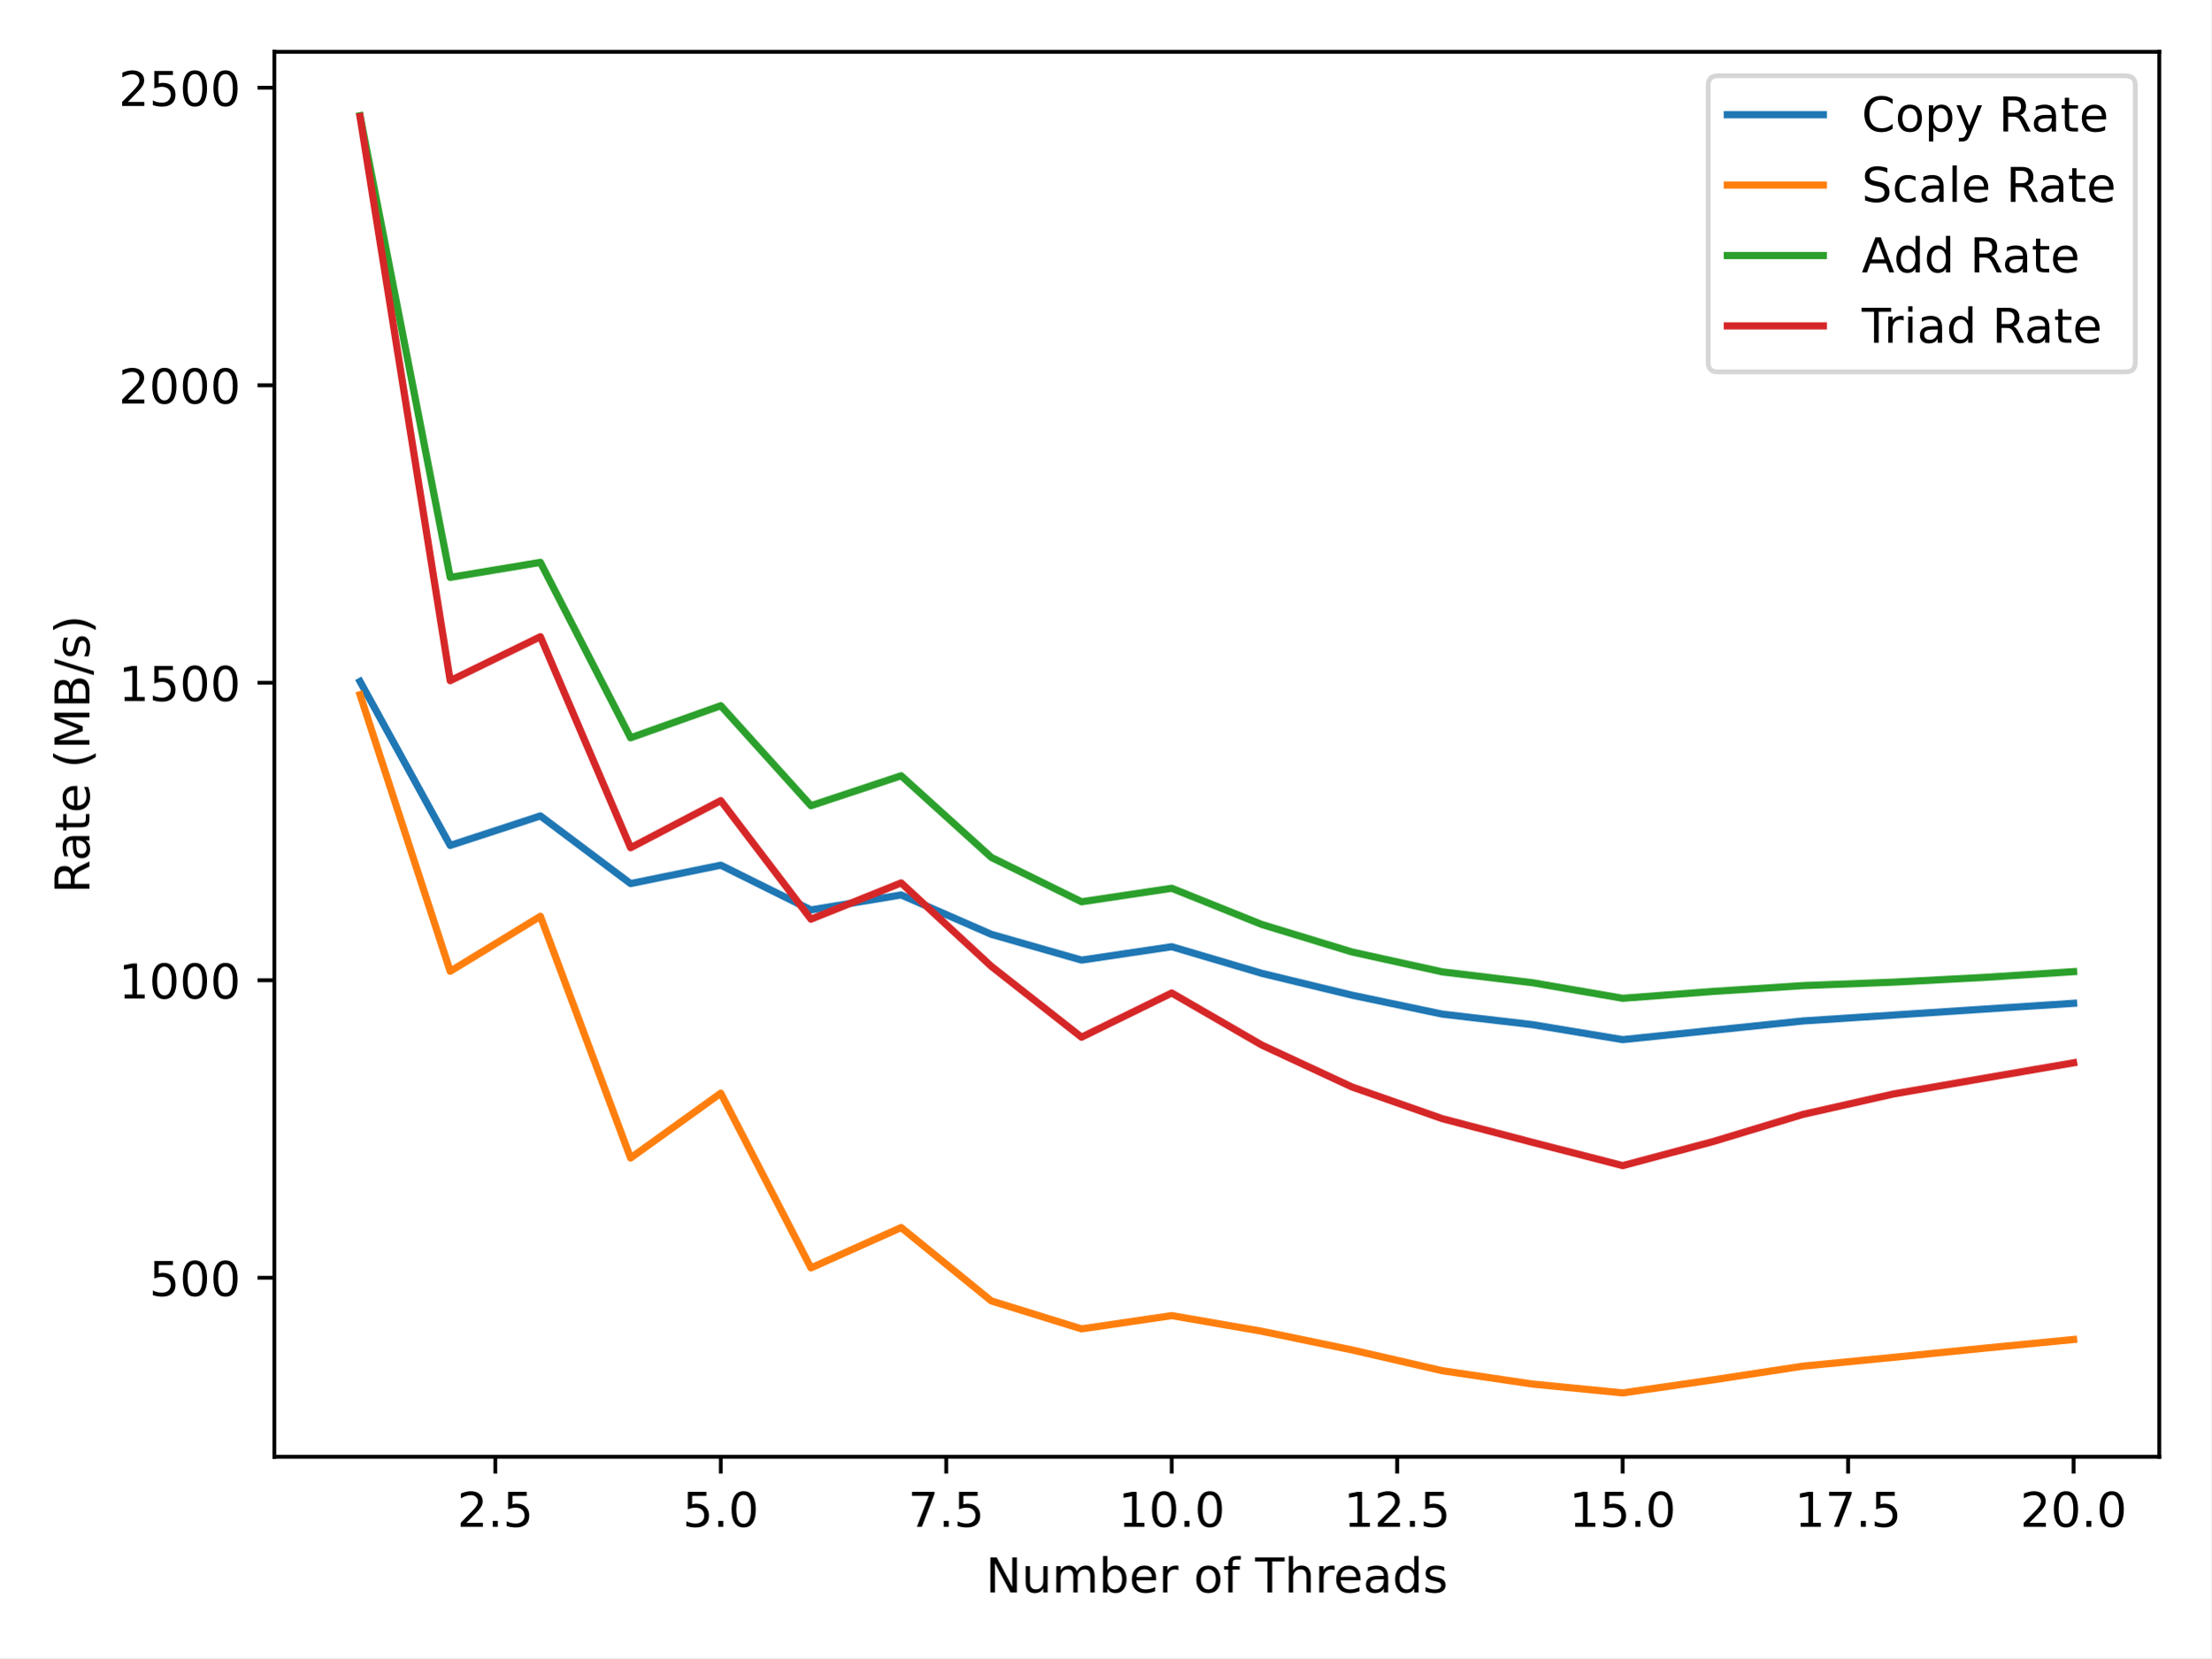
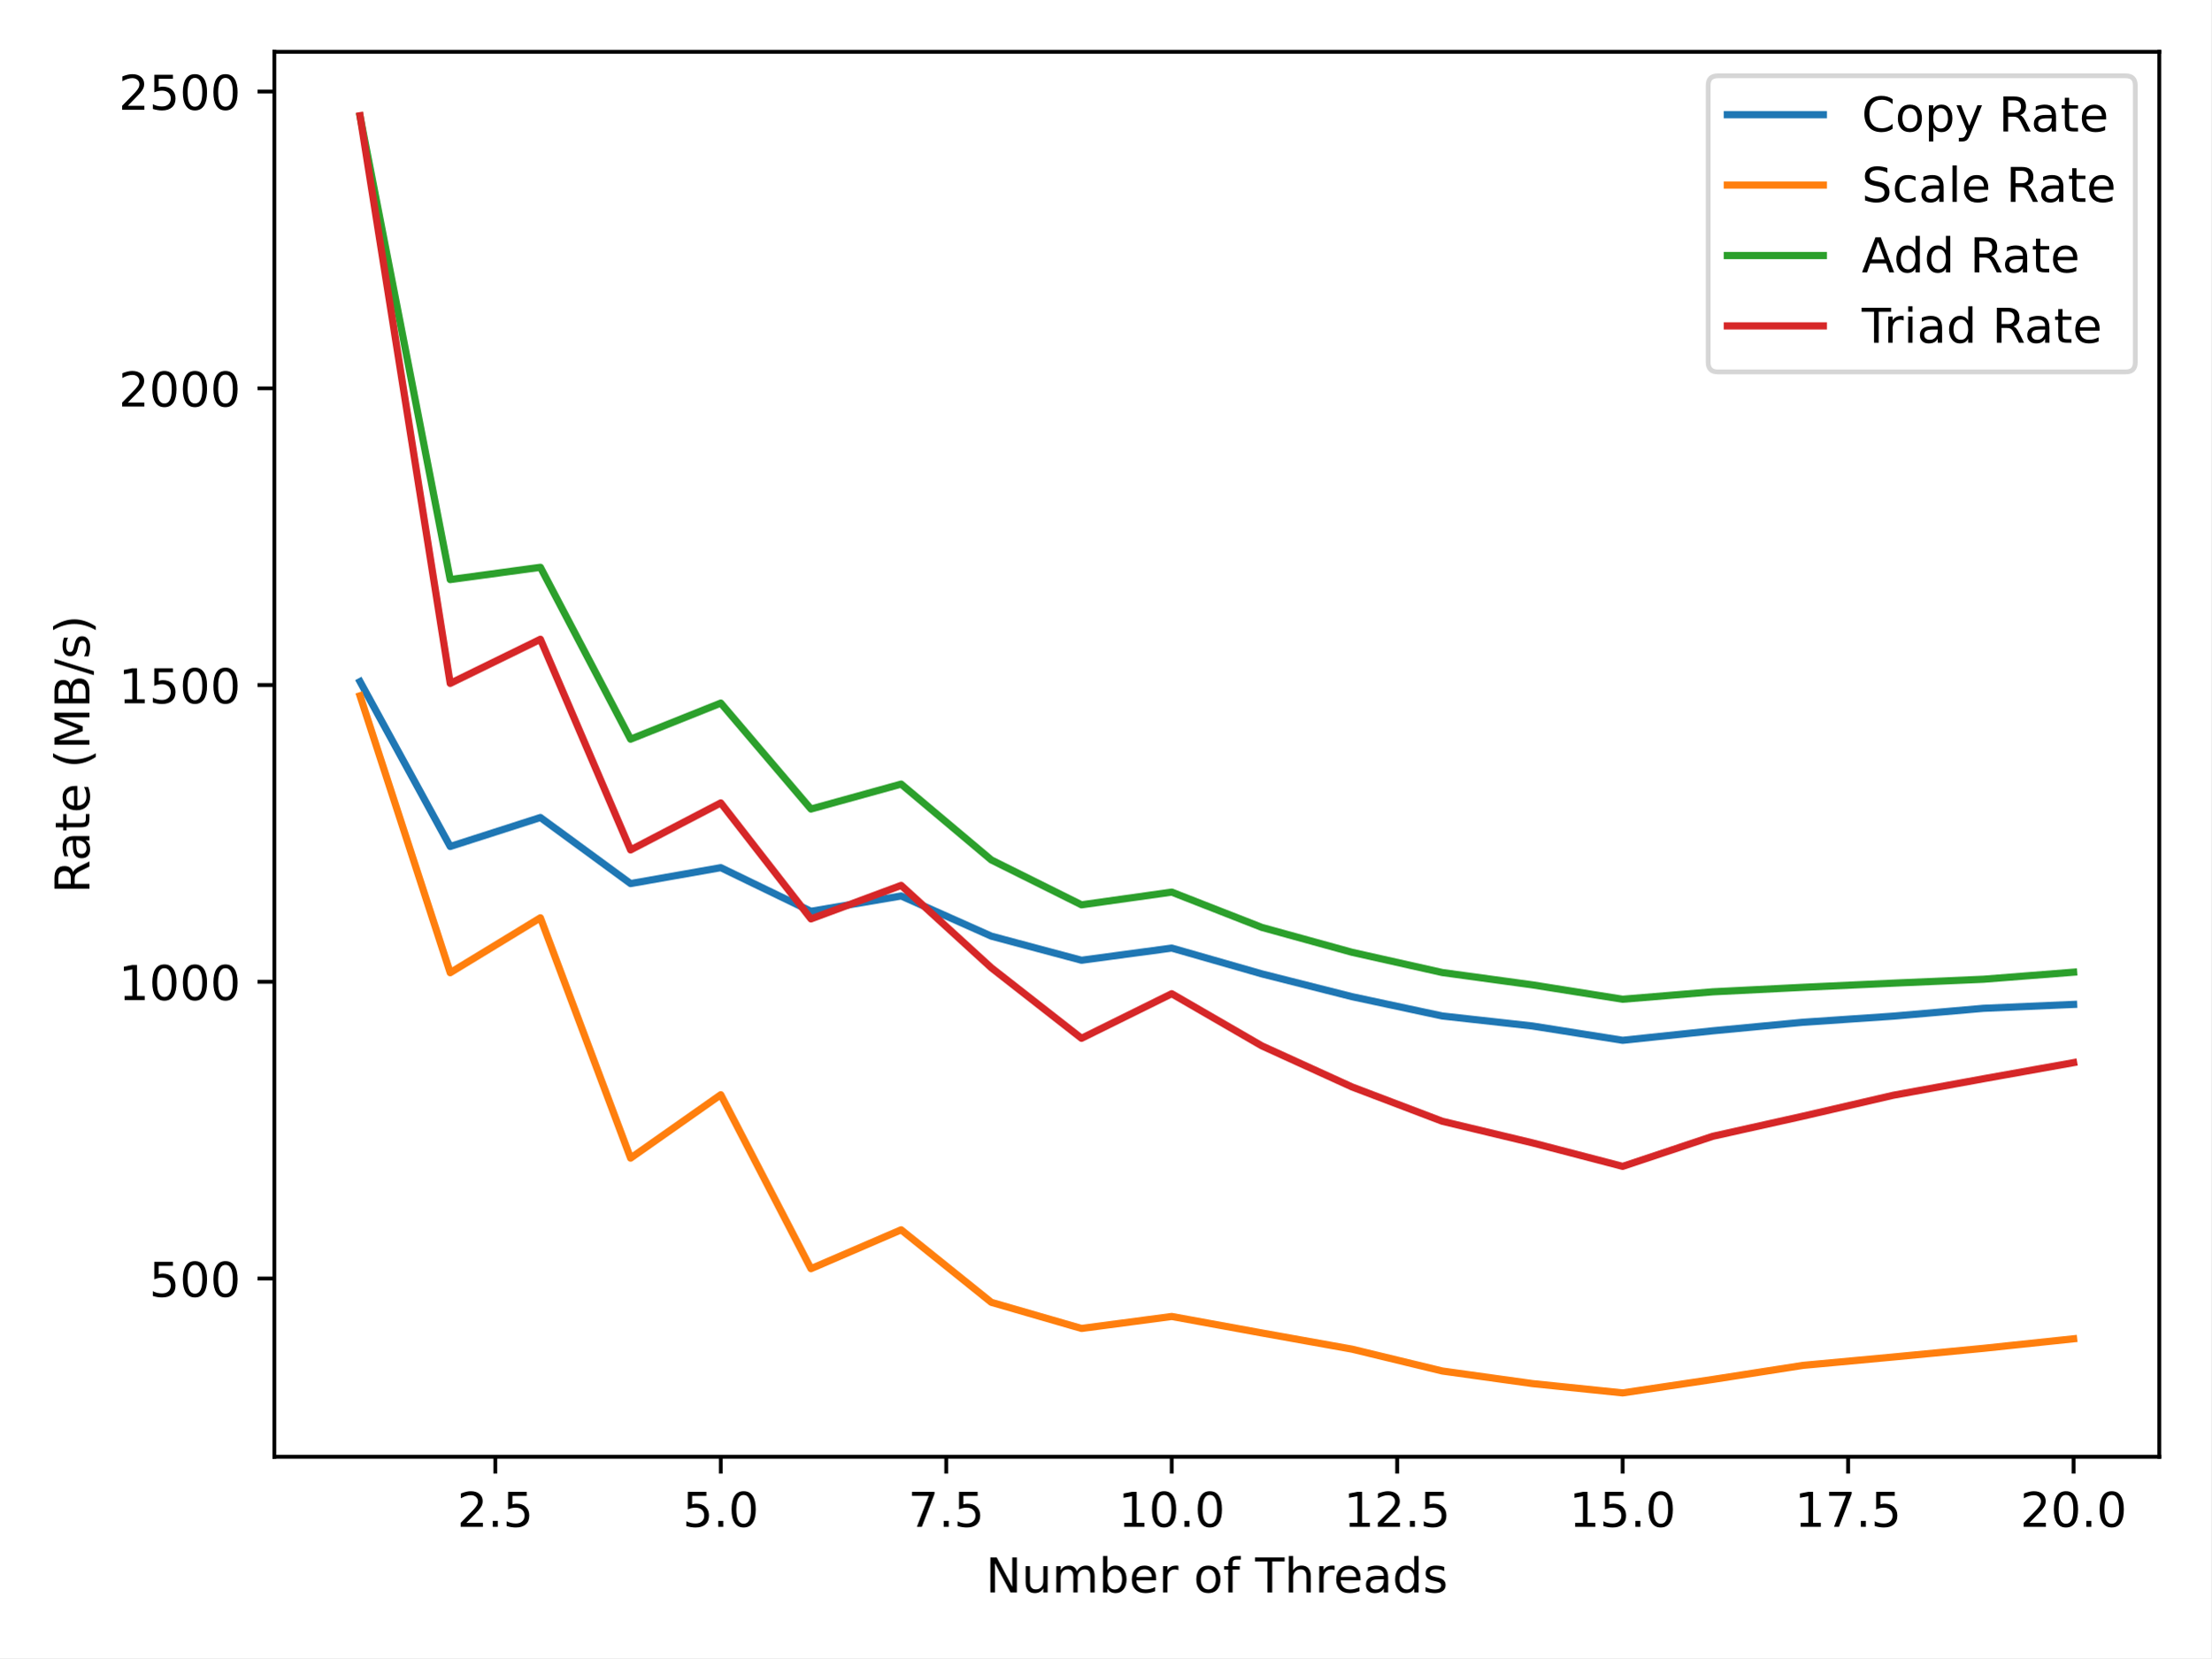
<svg xmlns="http://www.w3.org/2000/svg" xmlns:xlink="http://www.w3.org/1999/xlink" height="345.6pt" version="1.1" viewBox="0 0 460.8 345.6" width="460.8pt">
  <defs>
    <style type="text/css">*{stroke-linecap:butt;stroke-linejoin:round;}</style>
  </defs>
  <g id="figure_1">
    <g id="patch_1">
      <path d="M 0 345.6  L 460.8 345.6  L 460.8 0  L 0 0  z " style="fill:#ffffff;" />
    </g>
    <g id="axes_1">
      <g id="patch_2">
        <path d="M 57.17 303.64  L 450 303.64  L 450 10.8  L 57.17 10.8  z " style="fill:#ffffff;" />
      </g>
      <g id="matplotlib.axis_1">
        <g id="xtick_1">
          <g id="line2d_1">
            <defs>
-               <path d="M 0 0  L 0 3.5  " id="mf8042c17d4" style="stroke:#000000;stroke-width:0.8;" />
-             </defs>
-             <g>
-               <use style="stroke:#000000;stroke-width:0.8;" x="103.219" xlink:href="#mf8042c17d4" y="303.64" />
+               <path d="M 0 0  L 0 3.5  " id="mcd85617838" style="stroke:#000000;stroke-width:0.8;" />
+             </defs>
+             <g>
+               <use style="stroke:#000000;stroke-width:0.8;" x="103.219" xlink:href="#mcd85617838" y="303.64" />
            </g>
          </g>
          <g id="text_1">
            <g transform="translate(95.26789 318.2384)scale(0.1 -0.1)">
              <defs>
                <path d="M 19.188 8.297  L 53.609 8.297  L 53.609 0  L 7.328 0  L 7.328 8.297  Q 12.938 14.109 22.625 23.891  Q 32.328 33.688 34.812 36.531  Q 39.547 41.844 41.422 45.531  Q 43.312 49.219 43.312 52.781  Q 43.312 58.594 39.234 62.25  Q 35.156 65.922 28.609 65.922  Q 23.969 65.922 18.812 64.312  Q 13.672 62.703 7.812 59.422  L 7.812 69.391  Q 13.766 71.781 18.938 73  Q 24.125 74.219 28.422 74.219  Q 39.75 74.219 46.484 68.547  Q 53.219 62.891 53.219 53.422  Q 53.219 48.922 51.531 44.891  Q 49.859 40.875 45.406 35.406  Q 44.188 33.984 37.641 27.219  Q 31.109 20.453 19.188 8.297  z " id="DejaVuSans-50" />
                <path d="M 10.688 12.406  L 21 12.406  L 21 0  L 10.688 0  z " id="DejaVuSans-46" />
                <path d="M 10.797 72.906  L 49.516 72.906  L 49.516 64.594  L 19.828 64.594  L 19.828 46.734  Q 21.969 47.469 24.109 47.828  Q 26.266 48.188 28.422 48.188  Q 40.625 48.188 47.75 41.5  Q 54.891 34.812 54.891 23.391  Q 54.891 11.625 47.562 5.094  Q 40.234 -1.422 26.906 -1.422  Q 22.312 -1.422 17.547 -0.641  Q 12.797 0.141 7.719 1.703  L 7.719 11.625  Q 12.109 9.234 16.797 8.062  Q 21.484 6.891 26.703 6.891  Q 35.156 6.891 40.078 11.328  Q 45.016 15.766 45.016 23.391  Q 45.016 31 40.078 35.438  Q 35.156 39.891 26.703 39.891  Q 22.75 39.891 18.812 39.016  Q 14.891 38.141 10.797 36.281  z " id="DejaVuSans-53" />
              </defs>
              <use xlink:href="#DejaVuSans-50" />
              <use x="63.623" xlink:href="#DejaVuSans-46" />
              <use x="95.41" xlink:href="#DejaVuSans-53" />
            </g>
          </g>
        </g>
        <g id="xtick_2">
          <g id="line2d_2">
            <g>
-               <use style="stroke:#000000;stroke-width:0.8;" x="150.209" xlink:href="#mf8042c17d4" y="303.64" />
+               <use style="stroke:#000000;stroke-width:0.8;" x="150.209" xlink:href="#mcd85617838" y="303.64" />
            </g>
          </g>
          <g id="text_2">
            <g transform="translate(142.2571 318.2384)scale(0.1 -0.1)">
              <defs>
                <path d="M 31.781 66.406  Q 24.172 66.406 20.328 58.906  Q 16.5 51.422 16.5 36.375  Q 16.5 21.391 20.328 13.891  Q 24.172 6.391 31.781 6.391  Q 39.453 6.391 43.281 13.891  Q 47.125 21.391 47.125 36.375  Q 47.125 51.422 43.281 58.906  Q 39.453 66.406 31.781 66.406  z M 31.781 74.219  Q 44.047 74.219 50.516 64.516  Q 56.984 54.828 56.984 36.375  Q 56.984 17.969 50.516 8.266  Q 44.047 -1.422 31.781 -1.422  Q 19.531 -1.422 13.062 8.266  Q 6.594 17.969 6.594 36.375  Q 6.594 54.828 13.062 64.516  Q 19.531 74.219 31.781 74.219  z " id="DejaVuSans-48" />
              </defs>
              <use xlink:href="#DejaVuSans-53" />
              <use x="63.623" xlink:href="#DejaVuSans-46" />
              <use x="95.41" xlink:href="#DejaVuSans-48" />
            </g>
          </g>
        </g>
        <g id="xtick_3">
          <g id="line2d_3">
            <g>
-               <use style="stroke:#000000;stroke-width:0.8;" x="197.198" xlink:href="#mf8042c17d4" y="303.64" />
+               <use style="stroke:#000000;stroke-width:0.8;" x="197.198" xlink:href="#mcd85617838" y="303.64" />
            </g>
          </g>
          <g id="text_3">
            <g transform="translate(189.2464 318.2384)scale(0.1 -0.1)">
              <defs>
                <path d="M 8.203 72.906  L 55.078 72.906  L 55.078 68.703  L 28.609 0  L 18.312 0  L 43.219 64.594  L 8.203 64.594  z " id="DejaVuSans-55" />
              </defs>
              <use xlink:href="#DejaVuSans-55" />
              <use x="63.623" xlink:href="#DejaVuSans-46" />
              <use x="95.41" xlink:href="#DejaVuSans-53" />
            </g>
          </g>
        </g>
        <g id="xtick_4">
          <g id="line2d_4">
            <g>
-               <use style="stroke:#000000;stroke-width:0.8;" x="244.187" xlink:href="#mf8042c17d4" y="303.64" />
+               <use style="stroke:#000000;stroke-width:0.8;" x="244.187" xlink:href="#mcd85617838" y="303.64" />
            </g>
          </g>
          <g id="text_4">
            <g transform="translate(233.0543 318.2384)scale(0.1 -0.1)">
              <defs>
                <path d="M 12.406 8.297  L 28.516 8.297  L 28.516 63.922  L 10.984 60.406  L 10.984 69.391  L 28.422 72.906  L 38.281 72.906  L 38.281 8.297  L 54.391 8.297  L 54.391 0  L 12.406 0  z " id="DejaVuSans-49" />
              </defs>
              <use xlink:href="#DejaVuSans-49" />
              <use x="63.623" xlink:href="#DejaVuSans-48" />
              <use x="127.246" xlink:href="#DejaVuSans-46" />
              <use x="159.033" xlink:href="#DejaVuSans-48" />
            </g>
          </g>
        </g>
        <g id="xtick_5">
          <g id="line2d_5">
            <g>
-               <use style="stroke:#000000;stroke-width:0.8;" x="291.176" xlink:href="#mf8042c17d4" y="303.64" />
+               <use style="stroke:#000000;stroke-width:0.8;" x="291.176" xlink:href="#mcd85617838" y="303.64" />
            </g>
          </g>
          <g id="text_5">
            <g transform="translate(280.0436 318.2384)scale(0.1 -0.1)">
              <use xlink:href="#DejaVuSans-49" />
              <use x="63.623" xlink:href="#DejaVuSans-50" />
              <use x="127.246" xlink:href="#DejaVuSans-46" />
              <use x="159.033" xlink:href="#DejaVuSans-53" />
            </g>
          </g>
        </g>
        <g id="xtick_6">
          <g id="line2d_6">
            <g>
-               <use style="stroke:#000000;stroke-width:0.8;" x="338.166" xlink:href="#mf8042c17d4" y="303.64" />
+               <use style="stroke:#000000;stroke-width:0.8;" x="338.166" xlink:href="#mcd85617838" y="303.64" />
            </g>
          </g>
          <g id="text_6">
            <g transform="translate(327.0328 318.2384)scale(0.1 -0.1)">
              <use xlink:href="#DejaVuSans-49" />
              <use x="63.623" xlink:href="#DejaVuSans-53" />
              <use x="127.246" xlink:href="#DejaVuSans-46" />
              <use x="159.033" xlink:href="#DejaVuSans-48" />
            </g>
          </g>
        </g>
        <g id="xtick_7">
          <g id="line2d_7">
            <g>
-               <use style="stroke:#000000;stroke-width:0.8;" x="385.155" xlink:href="#mf8042c17d4" y="303.64" />
+               <use style="stroke:#000000;stroke-width:0.8;" x="385.155" xlink:href="#mcd85617838" y="303.64" />
            </g>
          </g>
          <g id="text_7">
            <g transform="translate(374.022 318.2384)scale(0.1 -0.1)">
              <use xlink:href="#DejaVuSans-49" />
              <use x="63.623" xlink:href="#DejaVuSans-55" />
              <use x="127.246" xlink:href="#DejaVuSans-46" />
              <use x="159.033" xlink:href="#DejaVuSans-53" />
            </g>
          </g>
        </g>
        <g id="xtick_8">
          <g id="line2d_8">
            <g>
-               <use style="stroke:#000000;stroke-width:0.8;" x="432.144" xlink:href="#mf8042c17d4" y="303.64" />
+               <use style="stroke:#000000;stroke-width:0.8;" x="432.144" xlink:href="#mcd85617838" y="303.64" />
            </g>
          </g>
          <g id="text_8">
            <g transform="translate(421.0113 318.2384)scale(0.1 -0.1)">
              <use xlink:href="#DejaVuSans-50" />
              <use x="63.623" xlink:href="#DejaVuSans-48" />
              <use x="127.246" xlink:href="#DejaVuSans-46" />
              <use x="159.033" xlink:href="#DejaVuSans-48" />
            </g>
          </g>
        </g>
        <g id="text_9">
          <g transform="translate(205.4162 331.9166)scale(0.1 -0.1)">
            <defs>
              <path d="M 9.812 72.906  L 23.094 72.906  L 55.422 11.922  L 55.422 72.906  L 64.984 72.906  L 64.984 0  L 51.703 0  L 19.391 60.984  L 19.391 0  L 9.812 0  z " id="DejaVuSans-78" />
              <path d="M 8.5 21.578  L 8.5 54.688  L 17.484 54.688  L 17.484 21.922  Q 17.484 14.156 20.5 10.266  Q 23.531 6.391 29.594 6.391  Q 36.859 6.391 41.078 11.031  Q 45.312 15.672 45.312 23.688  L 45.312 54.688  L 54.297 54.688  L 54.297 0  L 45.312 0  L 45.312 8.406  Q 42.047 3.422 37.719 1  Q 33.406 -1.422 27.688 -1.422  Q 18.266 -1.422 13.375 4.438  Q 8.5 10.297 8.5 21.578  z M 31.109 56  z " id="DejaVuSans-117" />
              <path d="M 52 44.188  Q 55.375 50.25 60.062 53.125  Q 64.75 56 71.094 56  Q 79.641 56 84.281 50.016  Q 88.922 44.047 88.922 33.016  L 88.922 0  L 79.891 0  L 79.891 32.719  Q 79.891 40.578 77.094 44.375  Q 74.312 48.188 68.609 48.188  Q 61.625 48.188 57.562 43.547  Q 53.516 38.922 53.516 30.906  L 53.516 0  L 44.484 0  L 44.484 32.719  Q 44.484 40.625 41.703 44.406  Q 38.922 48.188 33.109 48.188  Q 26.219 48.188 22.156 43.531  Q 18.109 38.875 18.109 30.906  L 18.109 0  L 9.078 0  L 9.078 54.688  L 18.109 54.688  L 18.109 46.188  Q 21.188 51.219 25.484 53.609  Q 29.781 56 35.688 56  Q 41.656 56 45.828 52.969  Q 50 49.953 52 44.188  z " id="DejaVuSans-109" />
              <path d="M 48.688 27.297  Q 48.688 37.203 44.609 42.844  Q 40.531 48.484 33.406 48.484  Q 26.266 48.484 22.188 42.844  Q 18.109 37.203 18.109 27.297  Q 18.109 17.391 22.188 11.75  Q 26.266 6.109 33.406 6.109  Q 40.531 6.109 44.609 11.75  Q 48.688 17.391 48.688 27.297  z M 18.109 46.391  Q 20.953 51.266 25.266 53.625  Q 29.594 56 35.594 56  Q 45.562 56 51.781 48.094  Q 58.016 40.188 58.016 27.297  Q 58.016 14.406 51.781 6.484  Q 45.562 -1.422 35.594 -1.422  Q 29.594 -1.422 25.266 0.953  Q 20.953 3.328 18.109 8.203  L 18.109 0  L 9.078 0  L 9.078 75.984  L 18.109 75.984  z " id="DejaVuSans-98" />
              <path d="M 56.203 29.594  L 56.203 25.203  L 14.891 25.203  Q 15.484 15.922 20.484 11.062  Q 25.484 6.203 34.422 6.203  Q 39.594 6.203 44.453 7.469  Q 49.312 8.734 54.109 11.281  L 54.109 2.781  Q 49.266 0.734 44.188 -0.344  Q 39.109 -1.422 33.891 -1.422  Q 20.797 -1.422 13.156 6.188  Q 5.516 13.812 5.516 26.812  Q 5.516 40.234 12.766 48.109  Q 20.016 56 32.328 56  Q 43.359 56 49.781 48.891  Q 56.203 41.797 56.203 29.594  z M 47.219 32.234  Q 47.125 39.594 43.094 43.984  Q 39.062 48.391 32.422 48.391  Q 24.906 48.391 20.391 44.141  Q 15.875 39.891 15.188 32.172  z " id="DejaVuSans-101" />
              <path d="M 41.109 46.297  Q 39.594 47.172 37.812 47.578  Q 36.031 48 33.891 48  Q 26.266 48 22.188 43.047  Q 18.109 38.094 18.109 28.812  L 18.109 0  L 9.078 0  L 9.078 54.688  L 18.109 54.688  L 18.109 46.188  Q 20.953 51.172 25.484 53.578  Q 30.031 56 36.531 56  Q 37.453 56 38.578 55.875  Q 39.703 55.766 41.062 55.516  z " id="DejaVuSans-114" />
              <path id="DejaVuSans-32" />
              <path d="M 30.609 48.391  Q 23.391 48.391 19.188 42.75  Q 14.984 37.109 14.984 27.297  Q 14.984 17.484 19.156 11.844  Q 23.344 6.203 30.609 6.203  Q 37.797 6.203 41.984 11.859  Q 46.188 17.531 46.188 27.297  Q 46.188 37.016 41.984 42.703  Q 37.797 48.391 30.609 48.391  z M 30.609 56  Q 42.328 56 49.016 48.375  Q 55.719 40.766 55.719 27.297  Q 55.719 13.875 49.016 6.219  Q 42.328 -1.422 30.609 -1.422  Q 18.844 -1.422 12.172 6.219  Q 5.516 13.875 5.516 27.297  Q 5.516 40.766 12.172 48.375  Q 18.844 56 30.609 56  z " id="DejaVuSans-111" />
              <path d="M 37.109 75.984  L 37.109 68.5  L 28.516 68.5  Q 23.688 68.5 21.797 66.547  Q 19.922 64.594 19.922 59.516  L 19.922 54.688  L 34.719 54.688  L 34.719 47.703  L 19.922 47.703  L 19.922 0  L 10.891 0  L 10.891 47.703  L 2.297 47.703  L 2.297 54.688  L 10.891 54.688  L 10.891 58.5  Q 10.891 67.625 15.141 71.797  Q 19.391 75.984 28.609 75.984  z " id="DejaVuSans-102" />
              <path d="M -0.297 72.906  L 61.375 72.906  L 61.375 64.594  L 35.5 64.594  L 35.5 0  L 25.594 0  L 25.594 64.594  L -0.297 64.594  z " id="DejaVuSans-84" />
              <path d="M 54.891 33.016  L 54.891 0  L 45.906 0  L 45.906 32.719  Q 45.906 40.484 42.875 44.328  Q 39.844 48.188 33.797 48.188  Q 26.516 48.188 22.312 43.547  Q 18.109 38.922 18.109 30.906  L 18.109 0  L 9.078 0  L 9.078 75.984  L 18.109 75.984  L 18.109 46.188  Q 21.344 51.125 25.703 53.562  Q 30.078 56 35.797 56  Q 45.219 56 50.047 50.172  Q 54.891 44.344 54.891 33.016  z " id="DejaVuSans-104" />
              <path d="M 34.281 27.484  Q 23.391 27.484 19.188 25  Q 14.984 22.516 14.984 16.5  Q 14.984 11.719 18.141 8.906  Q 21.297 6.109 26.703 6.109  Q 34.188 6.109 38.703 11.406  Q 43.219 16.703 43.219 25.484  L 43.219 27.484  z M 52.203 31.203  L 52.203 0  L 43.219 0  L 43.219 8.297  Q 40.141 3.328 35.547 0.953  Q 30.953 -1.422 24.312 -1.422  Q 15.922 -1.422 10.953 3.297  Q 6 8.016 6 15.922  Q 6 25.141 12.172 29.828  Q 18.359 34.516 30.609 34.516  L 43.219 34.516  L 43.219 35.406  Q 43.219 41.609 39.141 45  Q 35.062 48.391 27.688 48.391  Q 23 48.391 18.547 47.266  Q 14.109 46.141 10.016 43.891  L 10.016 52.203  Q 14.938 54.109 19.578 55.047  Q 24.219 56 28.609 56  Q 40.484 56 46.344 49.844  Q 52.203 43.703 52.203 31.203  z " id="DejaVuSans-97" />
              <path d="M 45.406 46.391  L 45.406 75.984  L 54.391 75.984  L 54.391 0  L 45.406 0  L 45.406 8.203  Q 42.578 3.328 38.25 0.953  Q 33.938 -1.422 27.875 -1.422  Q 17.969 -1.422 11.734 6.484  Q 5.516 14.406 5.516 27.297  Q 5.516 40.188 11.734 48.094  Q 17.969 56 27.875 56  Q 33.938 56 38.25 53.625  Q 42.578 51.266 45.406 46.391  z M 14.797 27.297  Q 14.797 17.391 18.875 11.75  Q 22.953 6.109 30.078 6.109  Q 37.203 6.109 41.297 11.75  Q 45.406 17.391 45.406 27.297  Q 45.406 37.203 41.297 42.844  Q 37.203 48.484 30.078 48.484  Q 22.953 48.484 18.875 42.844  Q 14.797 37.203 14.797 27.297  z " id="DejaVuSans-100" />
              <path d="M 44.281 53.078  L 44.281 44.578  Q 40.484 46.531 36.375 47.5  Q 32.281 48.484 27.875 48.484  Q 21.188 48.484 17.844 46.438  Q 14.5 44.391 14.5 40.281  Q 14.5 37.156 16.891 35.375  Q 19.281 33.594 26.516 31.984  L 29.594 31.297  Q 39.156 29.25 43.188 25.516  Q 47.219 21.781 47.219 15.094  Q 47.219 7.469 41.188 3.016  Q 35.156 -1.422 24.609 -1.422  Q 20.219 -1.422 15.453 -0.562  Q 10.688 0.297 5.422 2  L 5.422 11.281  Q 10.406 8.688 15.234 7.391  Q 20.062 6.109 24.812 6.109  Q 31.156 6.109 34.562 8.281  Q 37.984 10.453 37.984 14.406  Q 37.984 18.062 35.516 20.016  Q 33.062 21.969 24.703 23.781  L 21.578 24.516  Q 13.234 26.266 9.516 29.906  Q 5.812 33.547 5.812 39.891  Q 5.812 47.609 11.281 51.797  Q 16.75 56 26.812 56  Q 31.781 56 36.172 55.266  Q 40.578 54.547 44.281 53.078  z " id="DejaVuSans-115" />
            </defs>
            <use xlink:href="#DejaVuSans-78" />
            <use x="74.805" xlink:href="#DejaVuSans-117" />
            <use x="138.184" xlink:href="#DejaVuSans-109" />
            <use x="235.596" xlink:href="#DejaVuSans-98" />
            <use x="299.072" xlink:href="#DejaVuSans-101" />
            <use x="360.596" xlink:href="#DejaVuSans-114" />
            <use x="401.709" xlink:href="#DejaVuSans-32" />
            <use x="433.496" xlink:href="#DejaVuSans-111" />
            <use x="494.678" xlink:href="#DejaVuSans-102" />
            <use x="529.883" xlink:href="#DejaVuSans-32" />
            <use x="561.67" xlink:href="#DejaVuSans-84" />
            <use x="622.754" xlink:href="#DejaVuSans-104" />
            <use x="686.133" xlink:href="#DejaVuSans-114" />
            <use x="724.996" xlink:href="#DejaVuSans-101" />
            <use x="786.52" xlink:href="#DejaVuSans-97" />
            <use x="847.799" xlink:href="#DejaVuSans-100" />
            <use x="911.275" xlink:href="#DejaVuSans-115" />
          </g>
        </g>
      </g>
      <g id="matplotlib.axis_2">
        <g id="ytick_1">
          <g id="line2d_9">
            <defs>
-               <path d="M 0 0  L -3.5 0  " id="m002c64795c" style="stroke:#000000;stroke-width:0.8;" />
-             </defs>
-             <g>
-               <use style="stroke:#000000;stroke-width:0.8;" x="57.17" xlink:href="#m002c64795c" y="266.33" />
+               <path d="M 0 0  L -3.5 0  " id="m8059b7f694" style="stroke:#000000;stroke-width:0.8;" />
+             </defs>
+             <g>
+               <use style="stroke:#000000;stroke-width:0.8;" x="57.17" xlink:href="#m8059b7f694" y="266.491" />
            </g>
          </g>
          <g id="text_10">
-             <g transform="translate(31.0825 270.1296)scale(0.1 -0.1)">
+             <g transform="translate(31.0825 270.2899)scale(0.1 -0.1)">
              <use xlink:href="#DejaVuSans-53" />
              <use x="63.623" xlink:href="#DejaVuSans-48" />
              <use x="127.246" xlink:href="#DejaVuSans-48" />
            </g>
          </g>
        </g>
        <g id="ytick_2">
          <g id="line2d_10">
            <g>
-               <use style="stroke:#000000;stroke-width:0.8;" x="57.17" xlink:href="#m002c64795c" y="204.318" />
+               <use style="stroke:#000000;stroke-width:0.8;" x="57.17" xlink:href="#m8059b7f694" y="204.637" />
            </g>
          </g>
          <g id="text_11">
-             <g transform="translate(24.72 208.1175)scale(0.1 -0.1)">
+             <g transform="translate(24.72 208.4362)scale(0.1 -0.1)">
              <use xlink:href="#DejaVuSans-49" />
              <use x="63.623" xlink:href="#DejaVuSans-48" />
              <use x="127.246" xlink:href="#DejaVuSans-48" />
              <use x="190.869" xlink:href="#DejaVuSans-48" />
            </g>
          </g>
        </g>
        <g id="ytick_3">
          <g id="line2d_11">
            <g>
-               <use style="stroke:#000000;stroke-width:0.8;" x="57.17" xlink:href="#m002c64795c" y="142.306" />
+               <use style="stroke:#000000;stroke-width:0.8;" x="57.17" xlink:href="#m8059b7f694" y="142.783" />
            </g>
          </g>
          <g id="text_12">
-             <g transform="translate(24.72 146.1053)scale(0.1 -0.1)">
+             <g transform="translate(24.72 146.5826)scale(0.1 -0.1)">
              <use xlink:href="#DejaVuSans-49" />
              <use x="63.623" xlink:href="#DejaVuSans-53" />
              <use x="127.246" xlink:href="#DejaVuSans-48" />
              <use x="190.869" xlink:href="#DejaVuSans-48" />
            </g>
          </g>
        </g>
        <g id="ytick_4">
          <g id="line2d_12">
            <g>
-               <use style="stroke:#000000;stroke-width:0.8;" x="57.17" xlink:href="#m002c64795c" y="80.294" />
+               <use style="stroke:#000000;stroke-width:0.8;" x="57.17" xlink:href="#m8059b7f694" y="80.93" />
            </g>
          </g>
          <g id="text_13">
-             <g transform="translate(24.72 84.09314)scale(0.1 -0.1)">
+             <g transform="translate(24.72 84.72891)scale(0.1 -0.1)">
              <use xlink:href="#DejaVuSans-50" />
              <use x="63.623" xlink:href="#DejaVuSans-48" />
              <use x="127.246" xlink:href="#DejaVuSans-48" />
              <use x="190.869" xlink:href="#DejaVuSans-48" />
            </g>
          </g>
        </g>
        <g id="ytick_5">
          <g id="line2d_13">
            <g>
-               <use style="stroke:#000000;stroke-width:0.8;" x="57.17" xlink:href="#m002c64795c" y="18.282" />
+               <use style="stroke:#000000;stroke-width:0.8;" x="57.17" xlink:href="#m8059b7f694" y="19.076" />
            </g>
          </g>
          <g id="text_14">
-             <g transform="translate(24.72 22.08098)scale(0.1 -0.1)">
+             <g transform="translate(24.72 22.87524)scale(0.1 -0.1)">
              <use xlink:href="#DejaVuSans-50" />
              <use x="63.623" xlink:href="#DejaVuSans-53" />
              <use x="127.246" xlink:href="#DejaVuSans-48" />
              <use x="190.869" xlink:href="#DejaVuSans-48" />
            </g>
          </g>
        </g>
        <g id="text_15">
          <g transform="translate(18.64031 186.2067)rotate(-90)scale(0.1 -0.1)">
            <defs>
              <path d="M 44.391 34.188  Q 47.562 33.109 50.562 29.594  Q 53.562 26.078 56.594 19.922  L 66.609 0  L 56 0  L 46.688 18.703  Q 43.062 26.031 39.672 28.422  Q 36.281 30.812 30.422 30.812  L 19.672 30.812  L 19.672 0  L 9.812 0  L 9.812 72.906  L 32.078 72.906  Q 44.578 72.906 50.734 67.672  Q 56.891 62.453 56.891 51.906  Q 56.891 45.016 53.688 40.469  Q 50.484 35.938 44.391 34.188  z M 19.672 64.797  L 19.672 38.922  L 32.078 38.922  Q 39.203 38.922 42.844 42.219  Q 46.484 45.516 46.484 51.906  Q 46.484 58.297 42.844 61.547  Q 39.203 64.797 32.078 64.797  z " id="DejaVuSans-82" />
              <path d="M 18.312 70.219  L 18.312 54.688  L 36.812 54.688  L 36.812 47.703  L 18.312 47.703  L 18.312 18.016  Q 18.312 11.328 20.141 9.422  Q 21.969 7.516 27.594 7.516  L 36.812 7.516  L 36.812 0  L 27.594 0  Q 17.188 0 13.234 3.875  Q 9.281 7.766 9.281 18.016  L 9.281 47.703  L 2.688 47.703  L 2.688 54.688  L 9.281 54.688  L 9.281 70.219  z " id="DejaVuSans-116" />
              <path d="M 31 75.875  Q 24.469 64.656 21.281 53.656  Q 18.109 42.672 18.109 31.391  Q 18.109 20.125 21.312 9.062  Q 24.516 -2 31 -13.188  L 23.188 -13.188  Q 15.875 -1.703 12.234 9.375  Q 8.594 20.453 8.594 31.391  Q 8.594 42.281 12.203 53.312  Q 15.828 64.359 23.188 75.875  z " id="DejaVuSans-40" />
              <path d="M 9.812 72.906  L 24.516 72.906  L 43.109 23.297  L 61.812 72.906  L 76.516 72.906  L 76.516 0  L 66.891 0  L 66.891 64.016  L 48.094 14.016  L 38.188 14.016  L 19.391 64.016  L 19.391 0  L 9.812 0  z " id="DejaVuSans-77" />
              <path d="M 19.672 34.812  L 19.672 8.109  L 35.5 8.109  Q 43.453 8.109 47.281 11.406  Q 51.125 14.703 51.125 21.484  Q 51.125 28.328 47.281 31.562  Q 43.453 34.812 35.5 34.812  z M 19.672 64.797  L 19.672 42.828  L 34.281 42.828  Q 41.5 42.828 45.031 45.531  Q 48.578 48.25 48.578 53.812  Q 48.578 59.328 45.031 62.062  Q 41.5 64.797 34.281 64.797  z M 9.812 72.906  L 35.016 72.906  Q 46.297 72.906 52.391 68.219  Q 58.5 63.531 58.5 54.891  Q 58.5 48.188 55.375 44.234  Q 52.25 40.281 46.188 39.312  Q 53.469 37.75 57.5 32.781  Q 61.531 27.828 61.531 20.406  Q 61.531 10.641 54.891 5.312  Q 48.25 0 35.984 0  L 9.812 0  z " id="DejaVuSans-66" />
              <path d="M 25.391 72.906  L 33.688 72.906  L 8.297 -9.281  L 0 -9.281  z " id="DejaVuSans-47" />
              <path d="M 8.016 75.875  L 15.828 75.875  Q 23.141 64.359 26.781 53.312  Q 30.422 42.281 30.422 31.391  Q 30.422 20.453 26.781 9.375  Q 23.141 -1.703 15.828 -13.188  L 8.016 -13.188  Q 14.5 -2 17.703 9.062  Q 20.906 20.125 20.906 31.391  Q 20.906 42.672 17.703 53.656  Q 14.5 64.656 8.016 75.875  z " id="DejaVuSans-41" />
            </defs>
            <use xlink:href="#DejaVuSans-82" />
            <use x="67.232" xlink:href="#DejaVuSans-97" />
            <use x="128.512" xlink:href="#DejaVuSans-116" />
            <use x="167.721" xlink:href="#DejaVuSans-101" />
            <use x="229.244" xlink:href="#DejaVuSans-32" />
            <use x="261.031" xlink:href="#DejaVuSans-40" />
            <use x="300.045" xlink:href="#DejaVuSans-77" />
            <use x="386.324" xlink:href="#DejaVuSans-66" />
            <use x="454.928" xlink:href="#DejaVuSans-47" />
            <use x="488.619" xlink:href="#DejaVuSans-115" />
            <use x="540.719" xlink:href="#DejaVuSans-41" />
          </g>
        </g>
      </g>
      <g id="line2d_14">
-         <path clip-path="url(#p9d2c5750f2)" d="M 75.026 142.033  L 93.822 176.214  L 112.617 170.063  L 131.413 184.164  L 150.209 180.332  L 169.004 189.659  L 187.8 186.533  L 206.596 194.744  L 225.391 200.114  L 244.187 197.323  L 262.983 202.88  L 281.779 207.431  L 300.574 211.375  L 319.37 213.57  L 338.166 216.696  L 356.961 214.749  L 375.757 212.801  L 394.553 211.574  L 413.348 210.346  L 432.144 209.118  " style="fill:none;stroke:#1f77b4;stroke-linecap:square;stroke-width:1.5;" />
+         <path clip-path="url(#p14c805f4db)" d="M 75.026 142.066  L 93.822 176.432  L 112.617 170.395  L 131.413 184.163  L 150.209 180.848  L 169.004 189.941  L 187.8 186.749  L 206.596 195.124  L 225.391 200.146  L 244.187 197.61  L 262.983 202.992  L 281.779 207.742  L 300.574 211.763  L 319.37 213.853  L 338.166 216.835  L 356.961 214.855  L 375.757 213.074  L 394.553 211.8  L 413.348 210.167  L 432.144 209.35  " style="fill:none;stroke:#1f77b4;stroke-linecap:square;stroke-width:1.5;" />
      </g>
      <g id="line2d_15">
-         <path clip-path="url(#p9d2c5750f2)" d="M 75.026 144.787  L 93.822 202.445  L 112.617 190.986  L 131.413 241.364  L 150.209 227.858  L 169.004 264.272  L 187.8 255.863  L 206.596 271.155  L 225.391 276.984  L 244.187 274.218  L 262.983 277.48  L 281.779 281.375  L 300.574 285.703  L 319.37 288.481  L 338.166 290.329  L 356.961 287.613  L 375.757 284.748  L 394.553 282.925  L 413.348 281.027  L 432.144 279.192  " style="fill:none;stroke:#ff7f0e;stroke-linecap:square;stroke-width:1.5;" />
+         <path clip-path="url(#p14c805f4db)" d="M 75.026 145.022  L 93.822 202.744  L 112.617 191.301  L 131.413 241.39  L 150.209 228.179  L 169.004 264.437  L 187.8 256.334  L 206.596 271.451  L 225.391 276.894  L 244.187 274.396  L 262.983 277.835  L 281.779 281.212  L 300.574 285.764  L 319.37 288.387  L 338.166 290.329  L 356.961 287.521  L 375.757 284.589  L 394.553 282.845  L 413.348 281.039  L 432.144 279.047  " style="fill:none;stroke:#ff7f0e;stroke-linecap:square;stroke-width:1.5;" />
      </g>
      <g id="line2d_16">
-         <path clip-path="url(#p9d2c5750f2)" d="M 75.026 24.111  L 93.822 120.341  L 112.617 117.216  L 131.413 153.778  L 150.209 147.093  L 169.004 167.929  L 187.8 161.691  L 206.596 178.707  L 225.391 187.959  L 244.187 185.144  L 262.983 192.697  L 281.779 198.427  L 300.574 202.569  L 319.37 204.827  L 338.166 208.076  L 356.961 206.65  L 375.757 205.434  L 394.553 204.715  L 413.348 203.735  L 432.144 202.52  " style="fill:none;stroke:#2ca02c;stroke-linecap:square;stroke-width:1.5;" />
+         <path clip-path="url(#p14c805f4db)" d="M 75.026 24.235  L 93.822 120.801  L 112.617 118.24  L 131.413 154.065  L 150.209 146.544  L 169.004 168.626  L 187.8 163.43  L 206.596 179.24  L 225.391 188.592  L 244.187 185.945  L 262.983 193.305  L 281.779 198.489  L 300.574 202.707  L 319.37 205.28  L 338.166 208.274  L 356.961 206.728  L 375.757 205.787  L 394.553 204.922  L 413.348 204.105  L 432.144 202.633  " style="fill:none;stroke:#2ca02c;stroke-linecap:square;stroke-width:1.5;" />
      </g>
      <g id="line2d_17">
-         <path clip-path="url(#p9d2c5750f2)" d="M 75.026 24.285  L 93.822 141.872  L 112.617 132.707  L 131.413 176.698  L 150.209 166.875  L 169.004 191.581  L 187.8 184.028  L 206.596 201.416  L 225.391 216.187  L 244.187 206.972  L 262.983 217.837  L 281.779 226.568  L 300.574 233.166  L 319.37 238.102  L 338.166 242.952  L 356.961 237.954  L 375.757 232.273  L 394.553 228.032  L 413.348 224.757  L 432.144 221.52  " style="fill:none;stroke:#d62728;stroke-linecap:square;stroke-width:1.5;" />
+         <path clip-path="url(#p14c805f4db)" d="M 75.026 24.111  L 93.822 142.437  L 112.617 133.246  L 131.413 177.149  L 150.209 167.352  L 169.004 191.524  L 187.8 184.547  L 206.596 201.718  L 225.391 216.414  L 244.187 207.124  L 262.983 217.997  L 281.779 226.558  L 300.574 233.708  L 319.37 238.211  L 338.166 243.11  L 356.961 236.838  L 375.757 232.644  L 394.553 228.29  L 413.348 224.851  L 432.144 221.486  " style="fill:none;stroke:#d62728;stroke-linecap:square;stroke-width:1.5;" />
      </g>
      <g id="patch_3">
        <path d="M 57.17 303.64  L 57.17 10.8  " style="fill:none;stroke:#000000;stroke-linecap:square;stroke-linejoin:miter;stroke-width:0.8;" />
      </g>
      <g id="patch_4">
        <path d="M 450 303.64  L 450 10.8  " style="fill:none;stroke:#000000;stroke-linecap:square;stroke-linejoin:miter;stroke-width:0.8;" />
      </g>
      <g id="patch_5">
        <path d="M 57.17 303.64  L 450 303.64  " style="fill:none;stroke:#000000;stroke-linecap:square;stroke-linejoin:miter;stroke-width:0.8;" />
      </g>
      <g id="patch_6">
        <path d="M 57.17 10.8  L 450 10.8  " style="fill:none;stroke:#000000;stroke-linecap:square;stroke-linejoin:miter;stroke-width:0.8;" />
      </g>
      <g id="legend_1">
        <g id="patch_7">
          <path d="M 357.991 77.513  L 443 77.513  Q 445 77.513 445 75.513  L 445 17.8  Q 445 15.8 443 15.8  L 357.991 15.8  Q 355.991 15.8 355.991 17.8  L 355.991 75.513  Q 355.991 77.513 357.991 77.513  z " style="fill:#ffffff;opacity:0.8;stroke:#cccccc;stroke-linejoin:miter;" />
        </g>
        <g id="line2d_18">
          <path d="M 359.991 23.898  L 379.991 23.898  " style="fill:none;stroke:#1f77b4;stroke-linecap:square;stroke-width:1.5;" />
        </g>
        <g id="line2d_19" />
        <g id="text_16">
          <g transform="translate(387.9906 27.39844)scale(0.1 -0.1)">
            <defs>
              <path d="M 64.406 67.281  L 64.406 56.891  Q 59.422 61.531 53.781 63.812  Q 48.141 66.109 41.797 66.109  Q 29.297 66.109 22.656 58.469  Q 16.016 50.828 16.016 36.375  Q 16.016 21.969 22.656 14.328  Q 29.297 6.688 41.797 6.688  Q 48.141 6.688 53.781 8.984  Q 59.422 11.281 64.406 15.922  L 64.406 5.609  Q 59.234 2.094 53.438 0.328  Q 47.656 -1.422 41.219 -1.422  Q 24.656 -1.422 15.125 8.703  Q 5.609 18.844 5.609 36.375  Q 5.609 53.953 15.125 64.078  Q 24.656 74.219 41.219 74.219  Q 47.75 74.219 53.531 72.484  Q 59.328 70.75 64.406 67.281  z " id="DejaVuSans-67" />
              <path d="M 18.109 8.203  L 18.109 -20.797  L 9.078 -20.797  L 9.078 54.688  L 18.109 54.688  L 18.109 46.391  Q 20.953 51.266 25.266 53.625  Q 29.594 56 35.594 56  Q 45.562 56 51.781 48.094  Q 58.016 40.188 58.016 27.297  Q 58.016 14.406 51.781 6.484  Q 45.562 -1.422 35.594 -1.422  Q 29.594 -1.422 25.266 0.953  Q 20.953 3.328 18.109 8.203  z M 48.688 27.297  Q 48.688 37.203 44.609 42.844  Q 40.531 48.484 33.406 48.484  Q 26.266 48.484 22.188 42.844  Q 18.109 37.203 18.109 27.297  Q 18.109 17.391 22.188 11.75  Q 26.266 6.109 33.406 6.109  Q 40.531 6.109 44.609 11.75  Q 48.688 17.391 48.688 27.297  z " id="DejaVuSans-112" />
              <path d="M 32.172 -5.078  Q 28.375 -14.844 24.75 -17.812  Q 21.141 -20.797 15.094 -20.797  L 7.906 -20.797  L 7.906 -13.281  L 13.188 -13.281  Q 16.891 -13.281 18.938 -11.516  Q 21 -9.766 23.484 -3.219  L 25.094 0.875  L 2.984 54.688  L 12.5 54.688  L 29.594 11.922  L 46.688 54.688  L 56.203 54.688  z " id="DejaVuSans-121" />
            </defs>
            <use xlink:href="#DejaVuSans-67" />
            <use x="69.824" xlink:href="#DejaVuSans-111" />
            <use x="131.006" xlink:href="#DejaVuSans-112" />
            <use x="194.482" xlink:href="#DejaVuSans-121" />
            <use x="253.662" xlink:href="#DejaVuSans-32" />
            <use x="285.449" xlink:href="#DejaVuSans-82" />
            <use x="352.682" xlink:href="#DejaVuSans-97" />
            <use x="413.961" xlink:href="#DejaVuSans-116" />
            <use x="453.17" xlink:href="#DejaVuSans-101" />
          </g>
        </g>
        <g id="line2d_20">
          <path d="M 359.991 38.577  L 379.991 38.577  " style="fill:none;stroke:#ff7f0e;stroke-linecap:square;stroke-width:1.5;" />
        </g>
        <g id="line2d_21" />
        <g id="text_17">
          <g transform="translate(387.9906 42.07656)scale(0.1 -0.1)">
            <defs>
              <path d="M 53.516 70.516  L 53.516 60.891  Q 47.906 63.578 42.922 64.891  Q 37.938 66.219 33.297 66.219  Q 25.25 66.219 20.875 63.094  Q 16.5 59.969 16.5 54.203  Q 16.5 49.359 19.406 46.891  Q 22.312 44.438 30.422 42.922  L 36.375 41.703  Q 47.406 39.594 52.656 34.297  Q 57.906 29 57.906 20.125  Q 57.906 9.516 50.797 4.047  Q 43.703 -1.422 29.984 -1.422  Q 24.812 -1.422 18.969 -0.25  Q 13.141 0.922 6.891 3.219  L 6.891 13.375  Q 12.891 10.016 18.656 8.297  Q 24.422 6.594 29.984 6.594  Q 38.422 6.594 43.016 9.906  Q 47.609 13.234 47.609 19.391  Q 47.609 24.75 44.312 27.781  Q 41.016 30.812 33.5 32.328  L 27.484 33.5  Q 16.453 35.688 11.516 40.375  Q 6.594 45.062 6.594 53.422  Q 6.594 63.094 13.406 68.656  Q 20.219 74.219 32.172 74.219  Q 37.312 74.219 42.625 73.281  Q 47.953 72.359 53.516 70.516  z " id="DejaVuSans-83" />
              <path d="M 48.781 52.594  L 48.781 44.188  Q 44.969 46.297 41.141 47.344  Q 37.312 48.391 33.406 48.391  Q 24.656 48.391 19.812 42.844  Q 14.984 37.312 14.984 27.297  Q 14.984 17.281 19.812 11.734  Q 24.656 6.203 33.406 6.203  Q 37.312 6.203 41.141 7.25  Q 44.969 8.297 48.781 10.406  L 48.781 2.094  Q 45.016 0.344 40.984 -0.531  Q 36.969 -1.422 32.422 -1.422  Q 20.062 -1.422 12.781 6.344  Q 5.516 14.109 5.516 27.297  Q 5.516 40.672 12.859 48.328  Q 20.219 56 33.016 56  Q 37.156 56 41.109 55.141  Q 45.062 54.297 48.781 52.594  z " id="DejaVuSans-99" />
              <path d="M 9.422 75.984  L 18.406 75.984  L 18.406 0  L 9.422 0  z " id="DejaVuSans-108" />
            </defs>
            <use xlink:href="#DejaVuSans-83" />
            <use x="63.477" xlink:href="#DejaVuSans-99" />
            <use x="118.457" xlink:href="#DejaVuSans-97" />
            <use x="179.736" xlink:href="#DejaVuSans-108" />
            <use x="207.52" xlink:href="#DejaVuSans-101" />
            <use x="269.043" xlink:href="#DejaVuSans-32" />
            <use x="300.83" xlink:href="#DejaVuSans-82" />
            <use x="368.062" xlink:href="#DejaVuSans-97" />
            <use x="429.342" xlink:href="#DejaVuSans-116" />
            <use x="468.551" xlink:href="#DejaVuSans-101" />
          </g>
        </g>
        <g id="line2d_22">
          <path d="M 359.991 53.255  L 379.991 53.255  " style="fill:none;stroke:#2ca02c;stroke-linecap:square;stroke-width:1.5;" />
        </g>
        <g id="line2d_23" />
        <g id="text_18">
          <g transform="translate(387.9906 56.75469)scale(0.1 -0.1)">
            <defs>
              <path d="M 34.188 63.188  L 20.797 26.906  L 47.609 26.906  z M 28.609 72.906  L 39.797 72.906  L 67.578 0  L 57.328 0  L 50.688 18.703  L 17.828 18.703  L 11.188 0  L 0.781 0  z " id="DejaVuSans-65" />
            </defs>
            <use xlink:href="#DejaVuSans-65" />
            <use x="66.658" xlink:href="#DejaVuSans-100" />
            <use x="130.135" xlink:href="#DejaVuSans-100" />
            <use x="193.611" xlink:href="#DejaVuSans-32" />
            <use x="225.398" xlink:href="#DejaVuSans-82" />
            <use x="292.631" xlink:href="#DejaVuSans-97" />
            <use x="353.91" xlink:href="#DejaVuSans-116" />
            <use x="393.119" xlink:href="#DejaVuSans-101" />
          </g>
        </g>
        <g id="line2d_24">
          <path d="M 359.991 67.933  L 379.991 67.933  " style="fill:none;stroke:#d62728;stroke-linecap:square;stroke-width:1.5;" />
        </g>
        <g id="line2d_25" />
        <g id="text_19">
          <g transform="translate(387.9906 71.43281)scale(0.1 -0.1)">
            <defs>
              <path d="M 9.422 54.688  L 18.406 54.688  L 18.406 0  L 9.422 0  z M 9.422 75.984  L 18.406 75.984  L 18.406 64.594  L 9.422 64.594  z " id="DejaVuSans-105" />
            </defs>
            <use xlink:href="#DejaVuSans-84" />
            <use x="46.334" xlink:href="#DejaVuSans-114" />
            <use x="87.447" xlink:href="#DejaVuSans-105" />
            <use x="115.23" xlink:href="#DejaVuSans-97" />
            <use x="176.51" xlink:href="#DejaVuSans-100" />
            <use x="239.986" xlink:href="#DejaVuSans-32" />
            <use x="271.773" xlink:href="#DejaVuSans-82" />
            <use x="339.006" xlink:href="#DejaVuSans-97" />
            <use x="400.285" xlink:href="#DejaVuSans-116" />
            <use x="439.494" xlink:href="#DejaVuSans-101" />
          </g>
        </g>
      </g>
    </g>
  </g>
  <defs>
-     <clipPath id="p9d2c5750f2">
+     <clipPath id="p14c805f4db">
      <rect height="292.84" width="392.83" x="57.17" y="10.8" />
    </clipPath>
  </defs>
</svg>
